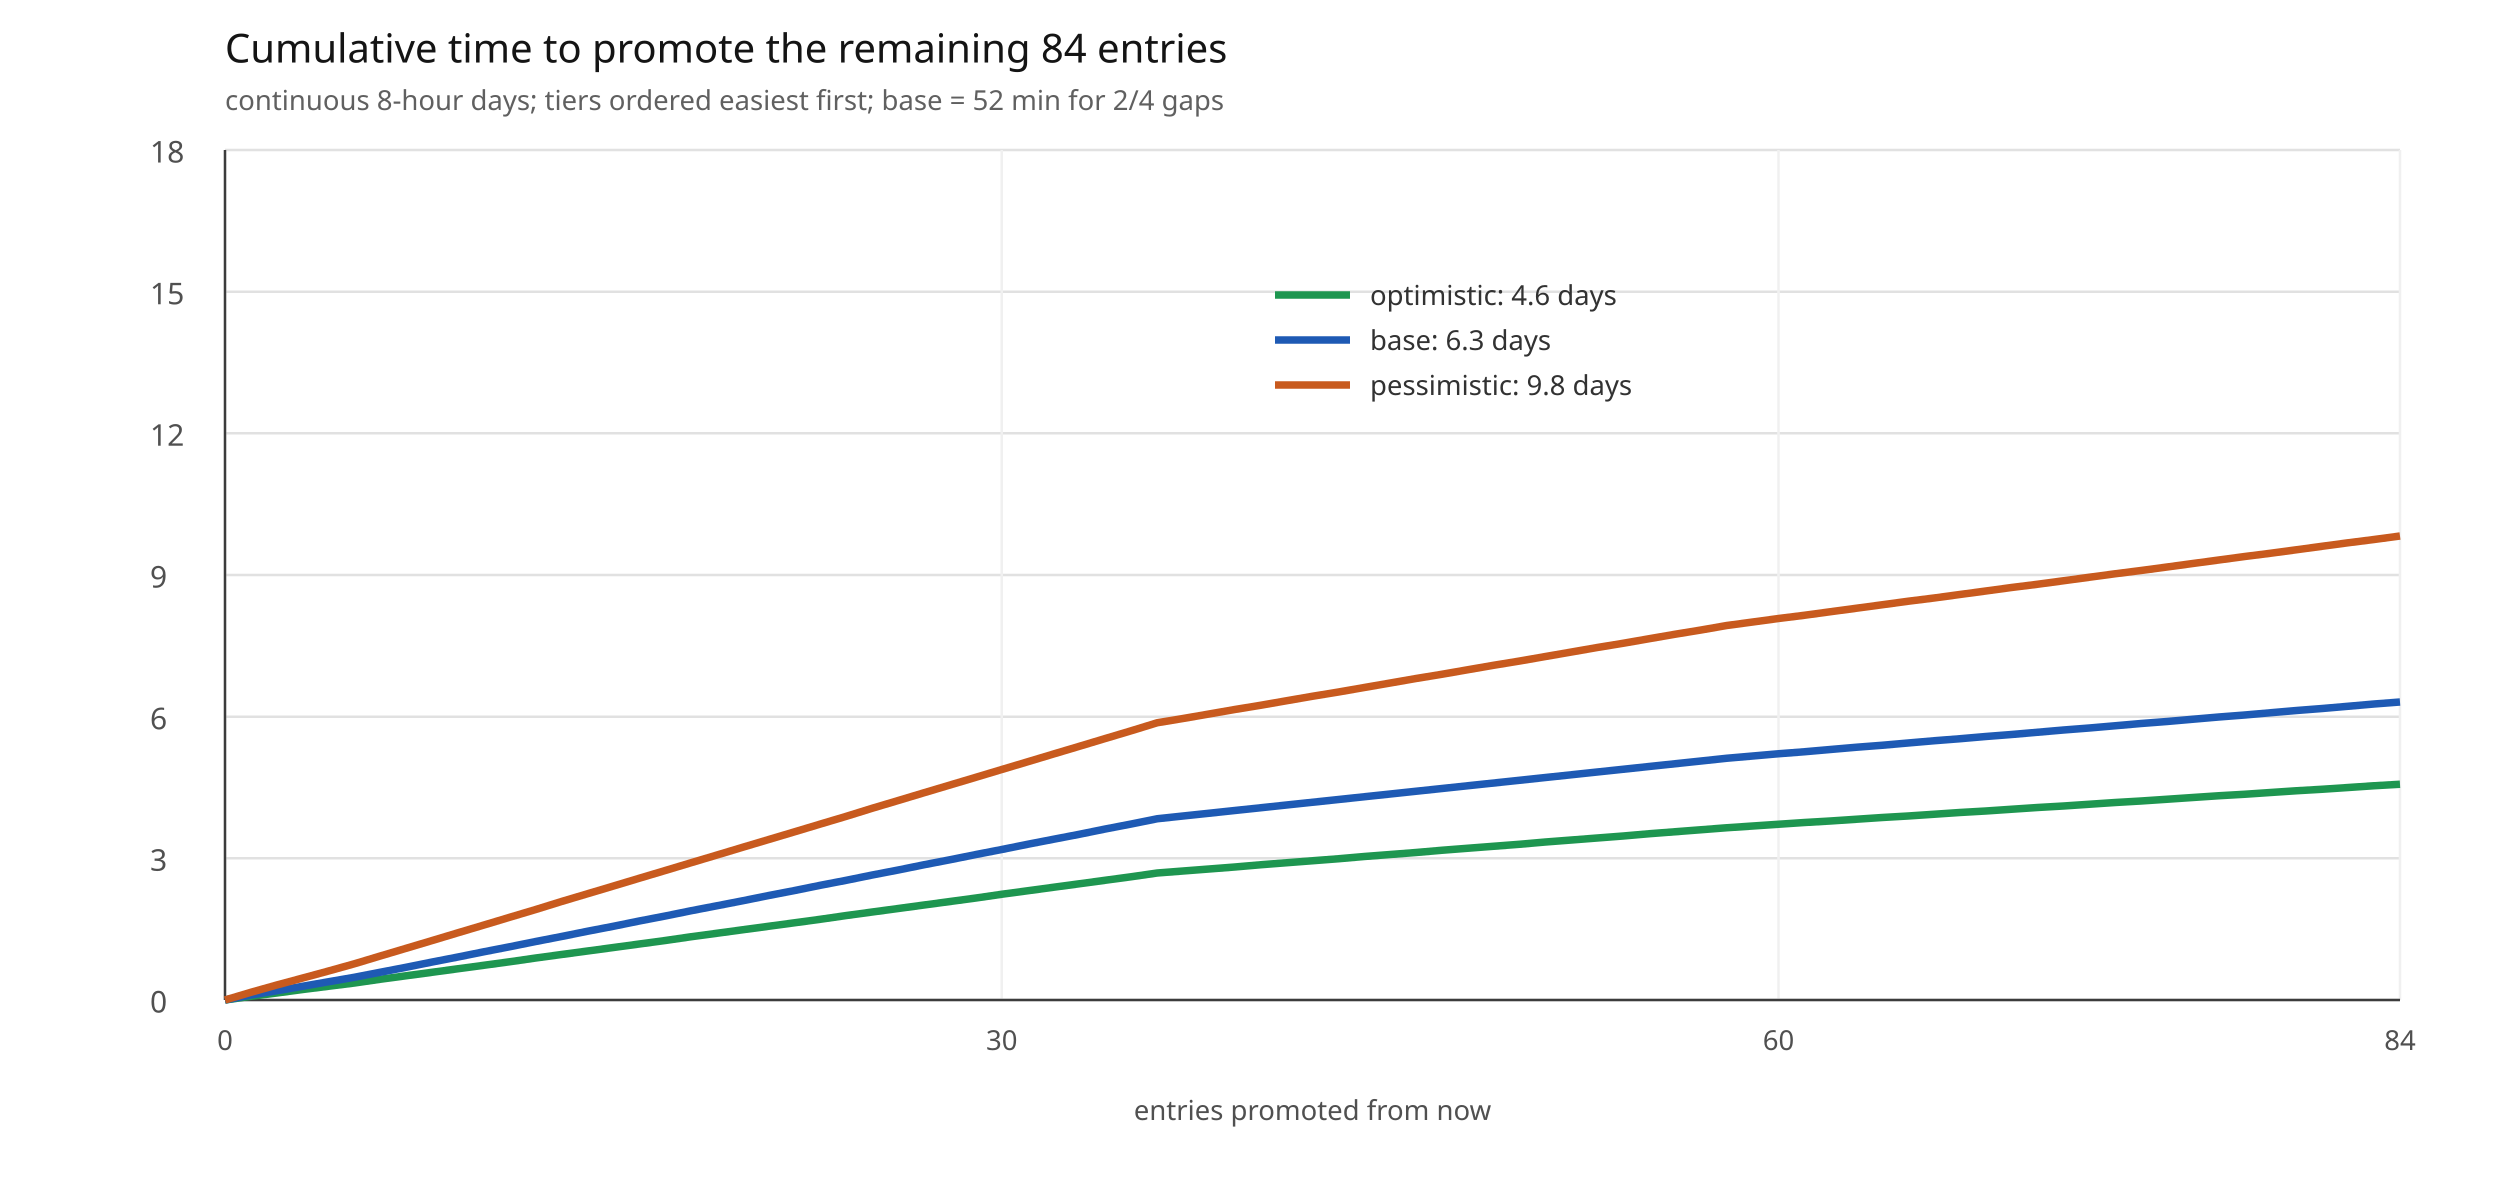
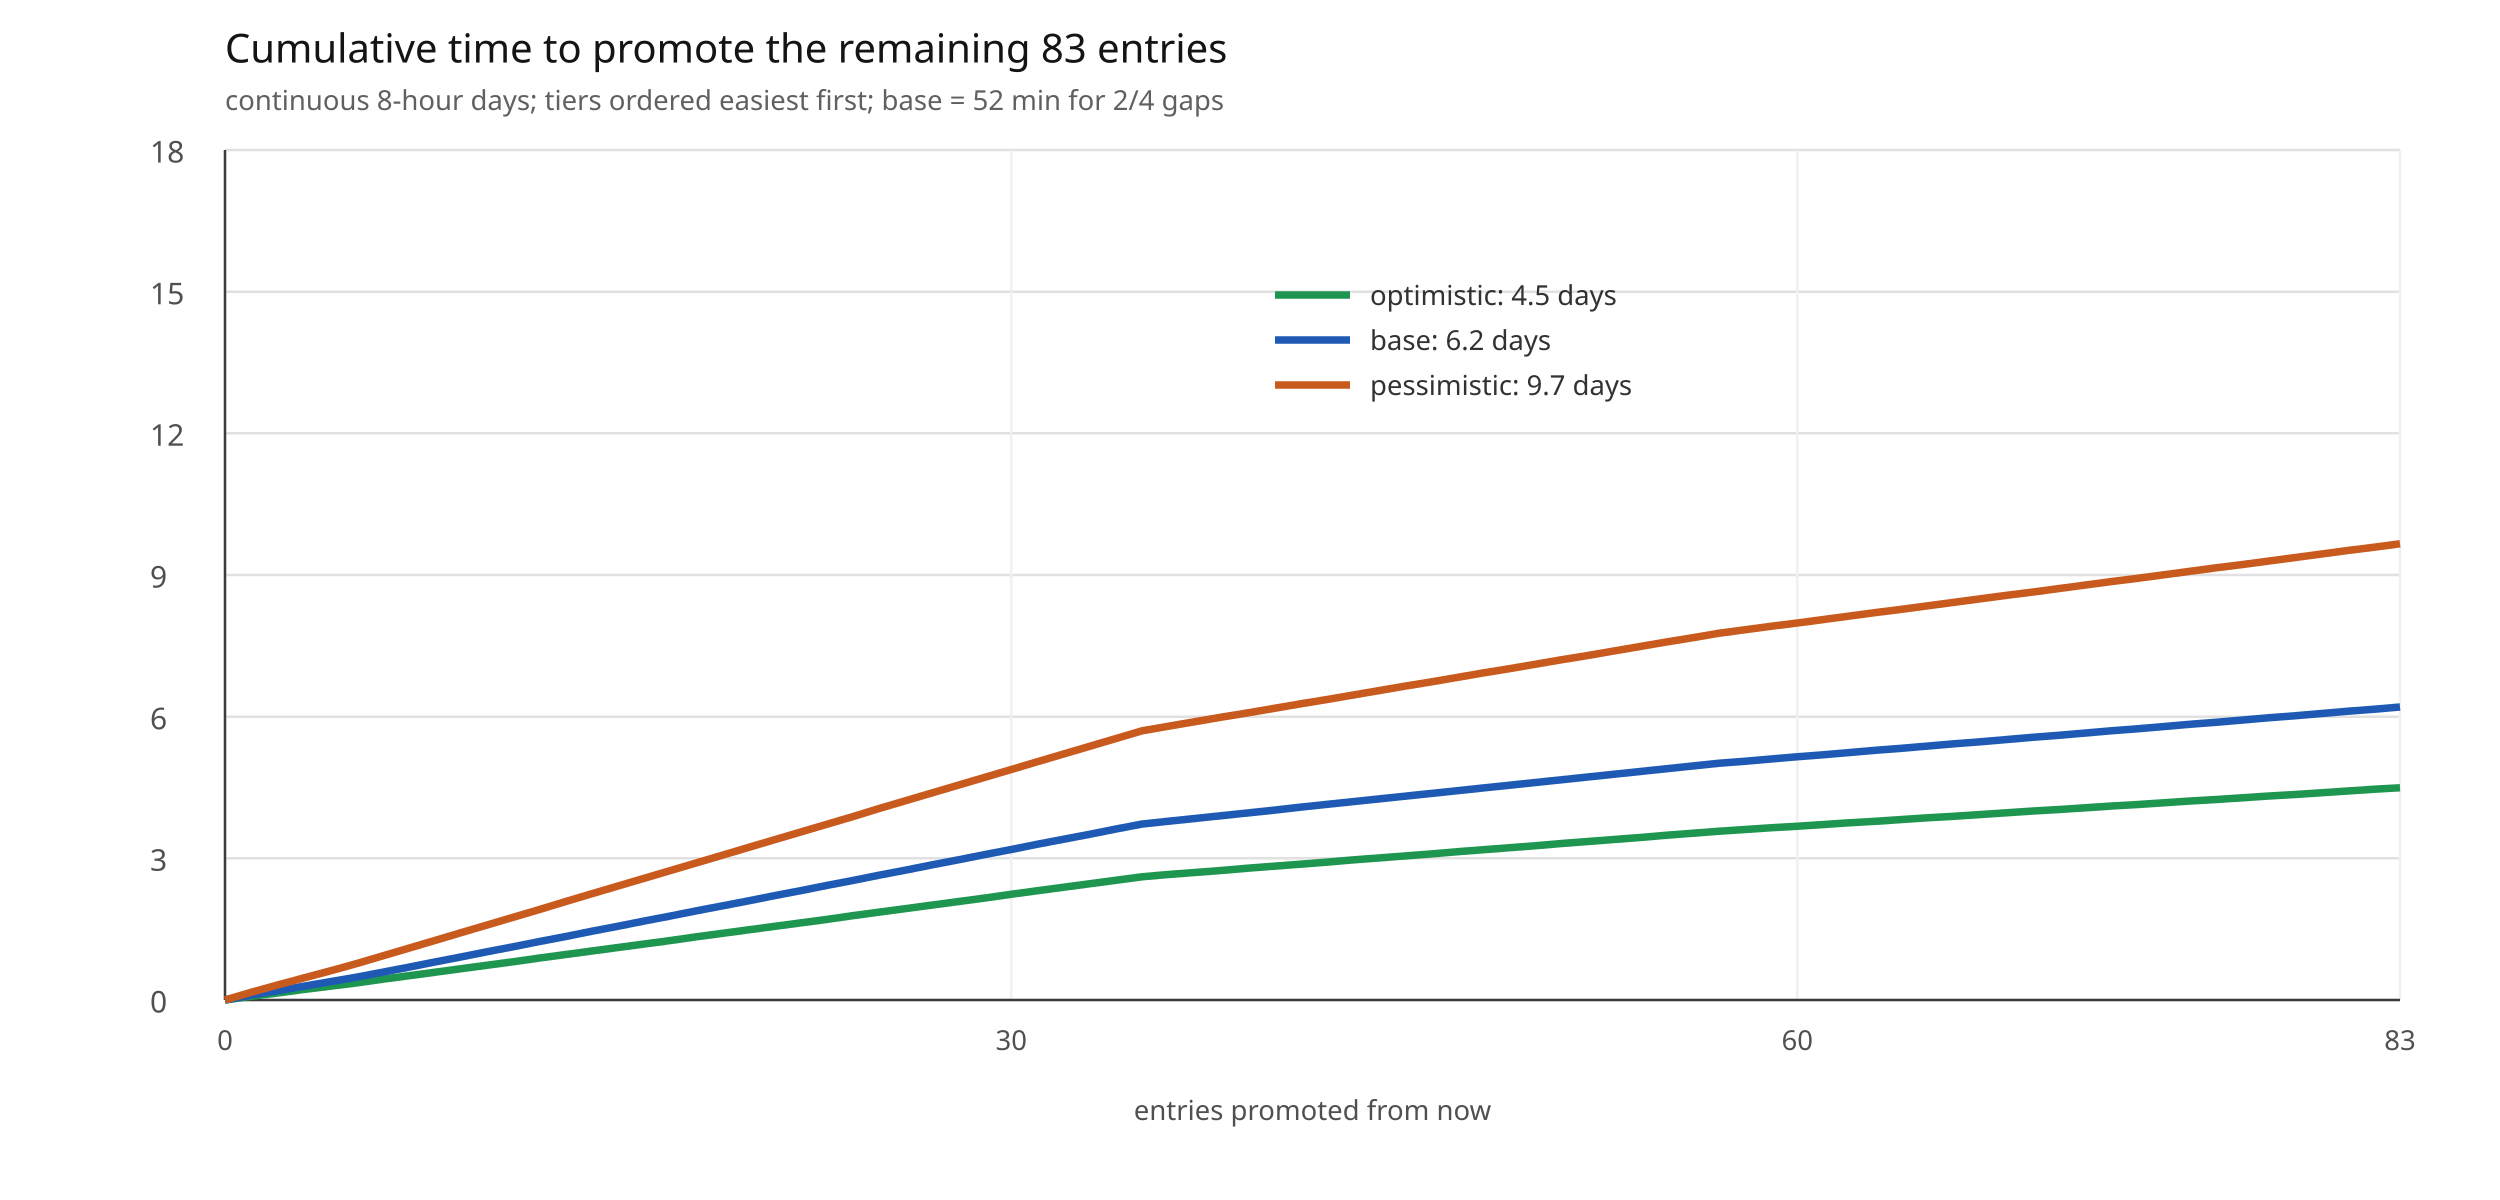
<svg xmlns="http://www.w3.org/2000/svg" width="1000" height="480" viewBox="0 0 1000 480">
  <rect width="100%" height="100%" fill="white" />
  <line x1="90" y1="400.0" x2="960" y2="400.0" stroke="#e1e1e1" />
  <text x="60" y="405.0" font-family="Verdana" font-size="12" fill="#505050">0</text>
  <line x1="90" y1="343.3" x2="960" y2="343.3" stroke="#e1e1e1" />
  <text x="60" y="348.3" font-family="Verdana" font-size="12" fill="#505050">3</text>
  <line x1="90" y1="286.7" x2="960" y2="286.7" stroke="#e1e1e1" />
  <text x="60" y="291.7" font-family="Verdana" font-size="12" fill="#505050">6</text>
  <line x1="90" y1="230.0" x2="960" y2="230.0" stroke="#e1e1e1" />
  <text x="60" y="235.0" font-family="Verdana" font-size="12" fill="#505050">9</text>
  <line x1="90" y1="173.3" x2="960" y2="173.3" stroke="#e1e1e1" />
  <text x="60" y="178.3" font-family="Verdana" font-size="12" fill="#505050">12</text>
  <line x1="90" y1="116.7" x2="960" y2="116.7" stroke="#e1e1e1" />
  <text x="60" y="121.7" font-family="Verdana" font-size="12" fill="#505050">15</text>
  <line x1="90" y1="60.0" x2="960" y2="60.0" stroke="#e1e1e1" />
  <text x="60" y="65.0" font-family="Verdana" font-size="12" fill="#505050">18</text>
  <line x1="90.0" y1="60" x2="90.0" y2="400" stroke="#f0f0f0" />
  <text x="90.0" y="420" text-anchor="middle" font-family="Verdana" font-size="11" fill="#505050">0</text>
-   <line x1="400.7" y1="60" x2="400.7" y2="400" stroke="#f0f0f0" />
-   <text x="400.7" y="420" text-anchor="middle" font-family="Verdana" font-size="11" fill="#505050">30</text>
-   <line x1="711.4" y1="60" x2="711.4" y2="400" stroke="#f0f0f0" />
-   <text x="711.4" y="420" text-anchor="middle" font-family="Verdana" font-size="11" fill="#505050">60</text>
-   <line x1="1022.1" y1="60" x2="1022.1" y2="400" stroke="#f0f0f0" />
-   <text x="1022.1" y="420" text-anchor="middle" font-family="Verdana" font-size="11" fill="#505050">90</text>
+   <line x1="404.5" y1="60" x2="404.5" y2="400" stroke="#f0f0f0" />
+   <text x="404.5" y="420" text-anchor="middle" font-family="Verdana" font-size="11" fill="#505050">30</text>
+   <line x1="718.9" y1="60" x2="718.9" y2="400" stroke="#f0f0f0" />
+   <text x="718.9" y="420" text-anchor="middle" font-family="Verdana" font-size="11" fill="#505050">60</text>
+   <line x1="1033.4" y1="60" x2="1033.4" y2="400" stroke="#f0f0f0" />
+   <text x="1033.4" y="420" text-anchor="middle" font-family="Verdana" font-size="11" fill="#505050">90</text>
  <line x1="960.0" y1="60" x2="960.0" y2="400" stroke="#f0f0f0" />
-   <text x="960.0" y="420" text-anchor="middle" font-family="Verdana" font-size="11" fill="#505050">84</text>
+   <text x="960.0" y="420" text-anchor="middle" font-family="Verdana" font-size="11" fill="#505050">83</text>
  <line x1="90" y1="60" x2="90" y2="400" stroke="#3c3c3c" />
  <line x1="90" y1="400" x2="960" y2="400" stroke="#3c3c3c" />
-   <polyline points="90.0,400.0 100.4,398.5 110.7,397.2 121.1,395.8 131.4,394.5 141.8,393.2 152.1,391.7 162.5,390.3 172.9,388.9 183.2,387.5 193.6,386.1 203.9,384.7 214.3,383.2 224.6,381.8 235.0,380.4 245.4,379.0 255.7,377.6 266.1,376.2 276.4,374.7 286.8,373.3 297.1,371.9 307.5,370.5 317.9,369.1 328.2,367.7 338.6,366.2 348.9,364.8 359.3,363.4 369.6,362.0 380.0,360.6 390.4,359.2 400.7,357.7 411.1,356.3 421.4,354.9 431.8,353.5 442.1,352.1 452.5,350.7 462.9,349.2 473.2,348.4 483.6,347.6 493.9,346.8 504.3,345.9 514.6,345.1 525.0,344.3 535.4,343.5 545.7,342.6 556.1,341.8 566.4,341.0 576.8,340.1 587.1,339.3 597.5,338.5 607.9,337.7 618.2,336.8 628.6,336.0 638.9,335.2 649.3,334.4 659.6,333.5 670.0,332.7 680.4,331.9 690.7,331.1 701.1,330.4 711.4,329.7 721.8,329.0 732.1,328.4 742.5,327.7 752.9,327.0 763.2,326.4 773.6,325.7 783.9,325.0 794.3,324.4 804.6,323.7 815.0,323.0 825.4,322.4 835.7,321.7 846.1,321.0 856.4,320.4 866.8,319.7 877.1,319.0 887.5,318.3 897.9,317.7 908.2,317.0 918.6,316.3 928.9,315.7 939.3,315.0 949.6,314.3 960.0,313.7" fill="none" stroke="#1e9650" stroke-width="3" />
+   <polyline points="90.0,400.0 100.5,398.5 111.0,397.2 121.4,395.8 131.9,394.5 142.4,393.2 152.9,391.7 163.4,390.3 173.9,388.9 184.3,387.5 194.8,386.1 205.3,384.7 215.8,383.2 226.3,381.8 236.7,380.4 247.2,379.0 257.7,377.6 268.2,376.2 278.7,374.7 289.2,373.3 299.6,371.9 310.1,370.5 320.6,369.1 331.1,367.7 341.6,366.2 352.0,364.8 362.5,363.4 373.0,362.0 383.5,360.6 394.0,359.2 404.5,357.7 414.9,356.3 425.4,354.9 435.9,353.5 446.4,352.1 456.9,350.7 467.3,349.8 477.8,349.0 488.3,348.2 498.8,347.3 509.3,346.5 519.8,345.7 530.2,344.9 540.7,344.0 551.2,343.2 561.7,342.4 572.2,341.6 582.7,340.7 593.1,339.9 603.6,339.1 614.1,338.3 624.6,337.4 635.1,336.6 645.5,335.8 656.0,335.0 666.5,334.1 677.0,333.3 687.5,332.5 698.0,331.8 708.4,331.1 718.9,330.5 729.4,329.8 739.9,329.1 750.4,328.5 760.8,327.8 771.3,327.1 781.8,326.5 792.3,325.8 802.8,325.1 813.3,324.4 823.7,323.8 834.2,323.1 844.7,322.4 855.2,321.8 865.7,321.1 876.1,320.4 886.6,319.8 897.1,319.1 907.6,318.4 918.1,317.8 928.6,317.1 939.0,316.4 949.5,315.7 960.0,315.1" fill="none" stroke="#1e9650" stroke-width="3" />
  <line x1="510" y1="118" x2="540" y2="118" stroke="#1e9650" stroke-width="3" />
-   <text x="548" y="122" font-family="Verdana" font-size="11" fill="#323232">optimistic: 4.6 days</text>
-   <polyline points="90.0,400.0 100.4,398.0 110.7,396.3 121.1,394.5 131.4,392.7 141.8,390.9 152.1,388.9 162.5,386.9 172.9,384.8 183.2,382.8 193.6,380.7 203.9,378.7 214.3,376.6 224.6,374.6 235.0,372.5 245.4,370.5 255.7,368.4 266.1,366.4 276.4,364.3 286.8,362.3 297.1,360.3 307.5,358.2 317.9,356.2 328.2,354.1 338.6,352.1 348.9,350.0 359.3,348.0 369.6,345.9 380.0,343.9 390.4,341.8 400.7,339.8 411.1,337.7 421.4,335.7 431.8,333.7 442.1,331.6 452.5,329.6 462.9,327.5 473.2,326.4 483.6,325.3 493.9,324.2 504.3,323.1 514.6,322.0 525.0,320.9 535.4,319.8 545.7,318.7 556.1,317.6 566.4,316.5 576.8,315.4 587.1,314.3 597.5,313.2 607.9,312.1 618.2,311.0 628.6,309.9 638.9,308.8 649.3,307.7 659.6,306.6 670.0,305.5 680.4,304.4 690.7,303.3 701.1,302.4 711.4,301.5 721.8,300.7 732.1,299.8 742.5,298.9 752.9,298.1 763.2,297.2 773.6,296.3 783.9,295.5 794.3,294.6 804.6,293.8 815.0,292.9 825.4,292.0 835.7,291.2 846.1,290.3 856.4,289.4 866.8,288.6 877.1,287.7 887.5,286.8 897.9,286.0 908.2,285.1 918.6,284.2 928.9,283.4 939.3,282.5 949.6,281.6 960.0,280.8" fill="none" stroke="#1e5ab4" stroke-width="3" />
+   <text x="548" y="122" font-family="Verdana" font-size="11" fill="#323232">optimistic: 4.5 days</text>
+   <polyline points="90.0,400.0 100.5,398.0 111.0,396.3 121.4,394.5 131.9,392.7 142.4,390.9 152.9,388.9 163.4,386.9 173.9,384.8 184.3,382.8 194.8,380.7 205.3,378.7 215.8,376.6 226.3,374.6 236.7,372.5 247.2,370.5 257.7,368.4 268.2,366.4 278.7,364.3 289.2,362.3 299.6,360.3 310.1,358.2 320.6,356.2 331.1,354.1 341.6,352.1 352.0,350.0 362.5,348.0 373.0,345.9 383.5,343.9 394.0,341.8 404.5,339.8 414.9,337.7 425.4,335.7 435.9,333.7 446.4,331.6 456.9,329.6 467.3,328.5 477.8,327.4 488.3,326.3 498.8,325.2 509.3,324.1 519.8,322.9 530.2,321.8 540.7,320.7 551.2,319.6 561.7,318.5 572.2,317.4 582.7,316.3 593.1,315.2 603.6,314.1 614.1,313.0 624.6,311.9 635.1,310.8 645.5,309.7 656.0,308.6 666.5,307.5 677.0,306.4 687.5,305.3 698.0,304.5 708.4,303.6 718.9,302.7 729.4,301.9 739.9,301.0 750.4,300.1 760.8,299.3 771.3,298.4 781.8,297.5 792.3,296.7 802.8,295.8 813.3,294.9 823.7,294.1 834.2,293.2 844.7,292.3 855.2,291.5 865.7,290.6 876.1,289.7 886.6,288.9 897.1,288.0 907.6,287.1 918.1,286.3 928.6,285.4 939.0,284.5 949.5,283.7 960.0,282.8" fill="none" stroke="#1e5ab4" stroke-width="3" />
  <line x1="510" y1="136" x2="540" y2="136" stroke="#1e5ab4" stroke-width="3" />
-   <text x="548" y="140" font-family="Verdana" font-size="11" fill="#323232">base: 6.3 days</text>
-   <polyline points="90.0,400.0 100.4,396.9 110.7,394.0 121.1,391.2 131.4,388.4 141.8,385.5 152.1,382.4 162.5,379.3 172.9,376.2 183.2,373.1 193.6,370.0 203.9,366.9 214.3,363.8 224.6,360.6 235.0,357.5 245.4,354.4 255.7,351.3 266.1,348.2 276.4,345.1 286.8,342.0 297.1,338.9 307.5,335.8 317.9,332.7 328.2,329.6 338.6,326.5 348.9,323.3 359.3,320.2 369.6,317.1 380.0,314.0 390.4,310.9 400.7,307.8 411.1,304.7 421.4,301.6 431.8,298.5 442.1,295.4 452.5,292.3 462.9,289.1 473.2,287.4 483.6,285.6 493.9,283.8 504.3,282.1 514.6,280.3 525.0,278.5 535.4,276.8 545.7,275.0 556.1,273.2 566.4,271.4 576.8,269.7 587.1,267.9 597.5,266.1 607.9,264.4 618.2,262.6 628.6,260.8 638.9,259.0 649.3,257.3 659.6,255.5 670.0,253.7 680.4,252.0 690.7,250.2 701.1,248.8 711.4,247.4 721.8,246.1 732.1,244.7 742.5,243.3 752.9,241.9 763.2,240.5 773.6,239.2 783.9,237.8 794.3,236.4 804.6,235.0 815.0,233.7 825.4,232.3 835.7,230.9 846.1,229.5 856.4,228.2 866.8,226.8 877.1,225.4 887.5,224.0 897.9,222.6 908.2,221.3 918.6,219.9 928.9,218.5 939.3,217.1 949.6,215.8 960.0,214.4" fill="none" stroke="#c85a1e" stroke-width="3" />
+   <text x="548" y="140" font-family="Verdana" font-size="11" fill="#323232">base: 6.2 days</text>
+   <polyline points="90.0,400.0 100.5,396.9 111.0,394.0 121.4,391.2 131.9,388.4 142.4,385.5 152.9,382.4 163.4,379.3 173.9,376.2 184.3,373.1 194.8,370.0 205.3,366.9 215.8,363.8 226.3,360.6 236.7,357.5 247.2,354.4 257.7,351.3 268.2,348.2 278.7,345.1 289.2,342.0 299.6,338.9 310.1,335.8 320.6,332.7 331.1,329.6 341.6,326.5 352.0,323.3 362.5,320.2 373.0,317.1 383.5,314.0 394.0,310.9 404.5,307.8 414.9,304.7 425.4,301.6 435.9,298.5 446.4,295.4 456.9,292.3 467.3,290.5 477.8,288.7 488.3,286.9 498.8,285.2 509.3,283.4 519.8,281.6 530.2,279.9 540.7,278.1 551.2,276.3 561.7,274.5 572.2,272.8 582.7,271.0 593.1,269.2 603.6,267.5 614.1,265.7 624.6,263.9 635.1,262.2 645.5,260.4 656.0,258.6 666.5,256.8 677.0,255.1 687.5,253.3 698.0,251.9 708.4,250.5 718.9,249.2 729.4,247.8 739.9,246.4 750.4,245.0 760.8,243.7 771.3,242.3 781.8,240.9 792.3,239.5 802.8,238.1 813.3,236.8 823.7,235.4 834.2,234.0 844.7,232.6 855.2,231.3 865.7,229.9 876.1,228.5 886.6,227.1 897.1,225.8 907.6,224.4 918.1,223.0 928.6,221.6 939.0,220.2 949.5,218.9 960.0,217.5" fill="none" stroke="#c85a1e" stroke-width="3" />
  <line x1="510" y1="154" x2="540" y2="154" stroke="#c85a1e" stroke-width="3" />
-   <text x="548" y="158" font-family="Verdana" font-size="11" fill="#323232">pessimistic: 9.8 days</text>
-   <text x="90" y="25" font-family="Verdana" font-size="16" fill="#141414">Cumulative time to promote the remaining 84 entries</text>
+   <text x="548" y="158" font-family="Verdana" font-size="11" fill="#323232">pessimistic: 9.7 days</text>
+   <text x="90" y="25" font-family="Verdana" font-size="16" fill="#141414">Cumulative time to promote the remaining 83 entries</text>
  <text x="90" y="44" font-family="Verdana" font-size="11" fill="#606060">continuous 8-hour days; tiers ordered easiest first; base = 52 min for 2/4 gaps</text>
  <text x="525.0" y="448" text-anchor="middle" font-family="Verdana" font-size="11" fill="#505050">entries promoted from now</text>
</svg>
